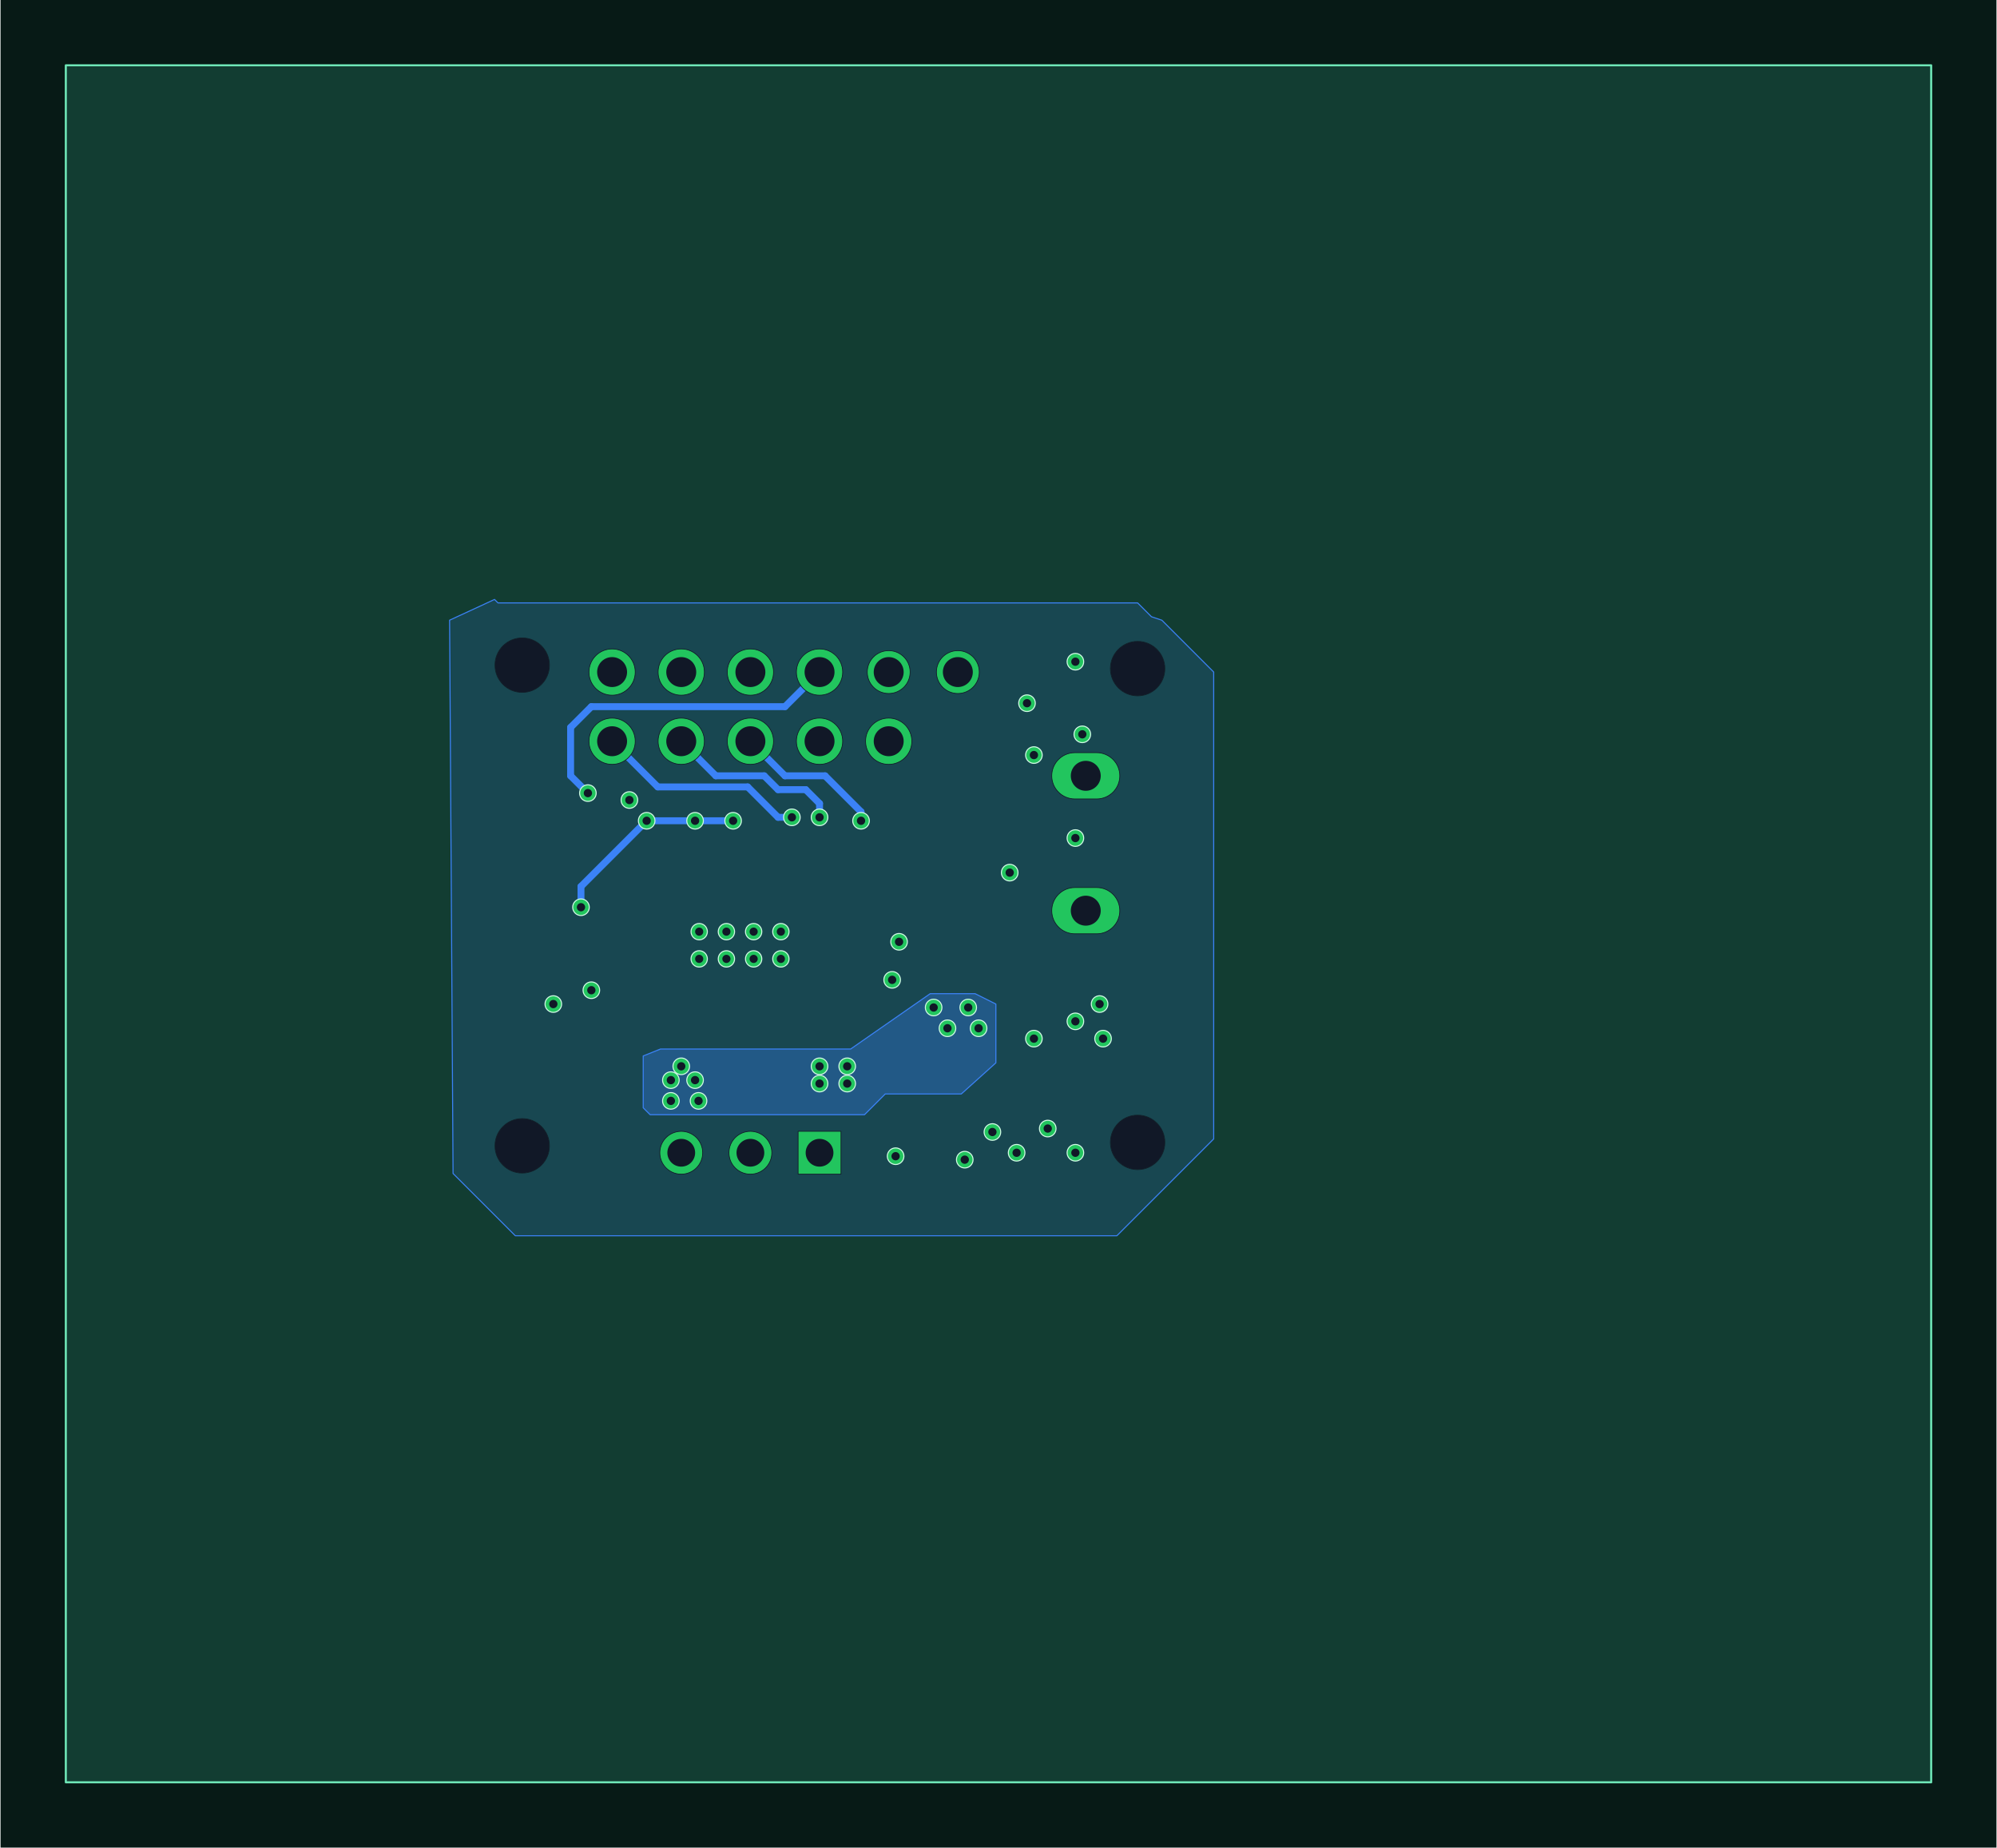
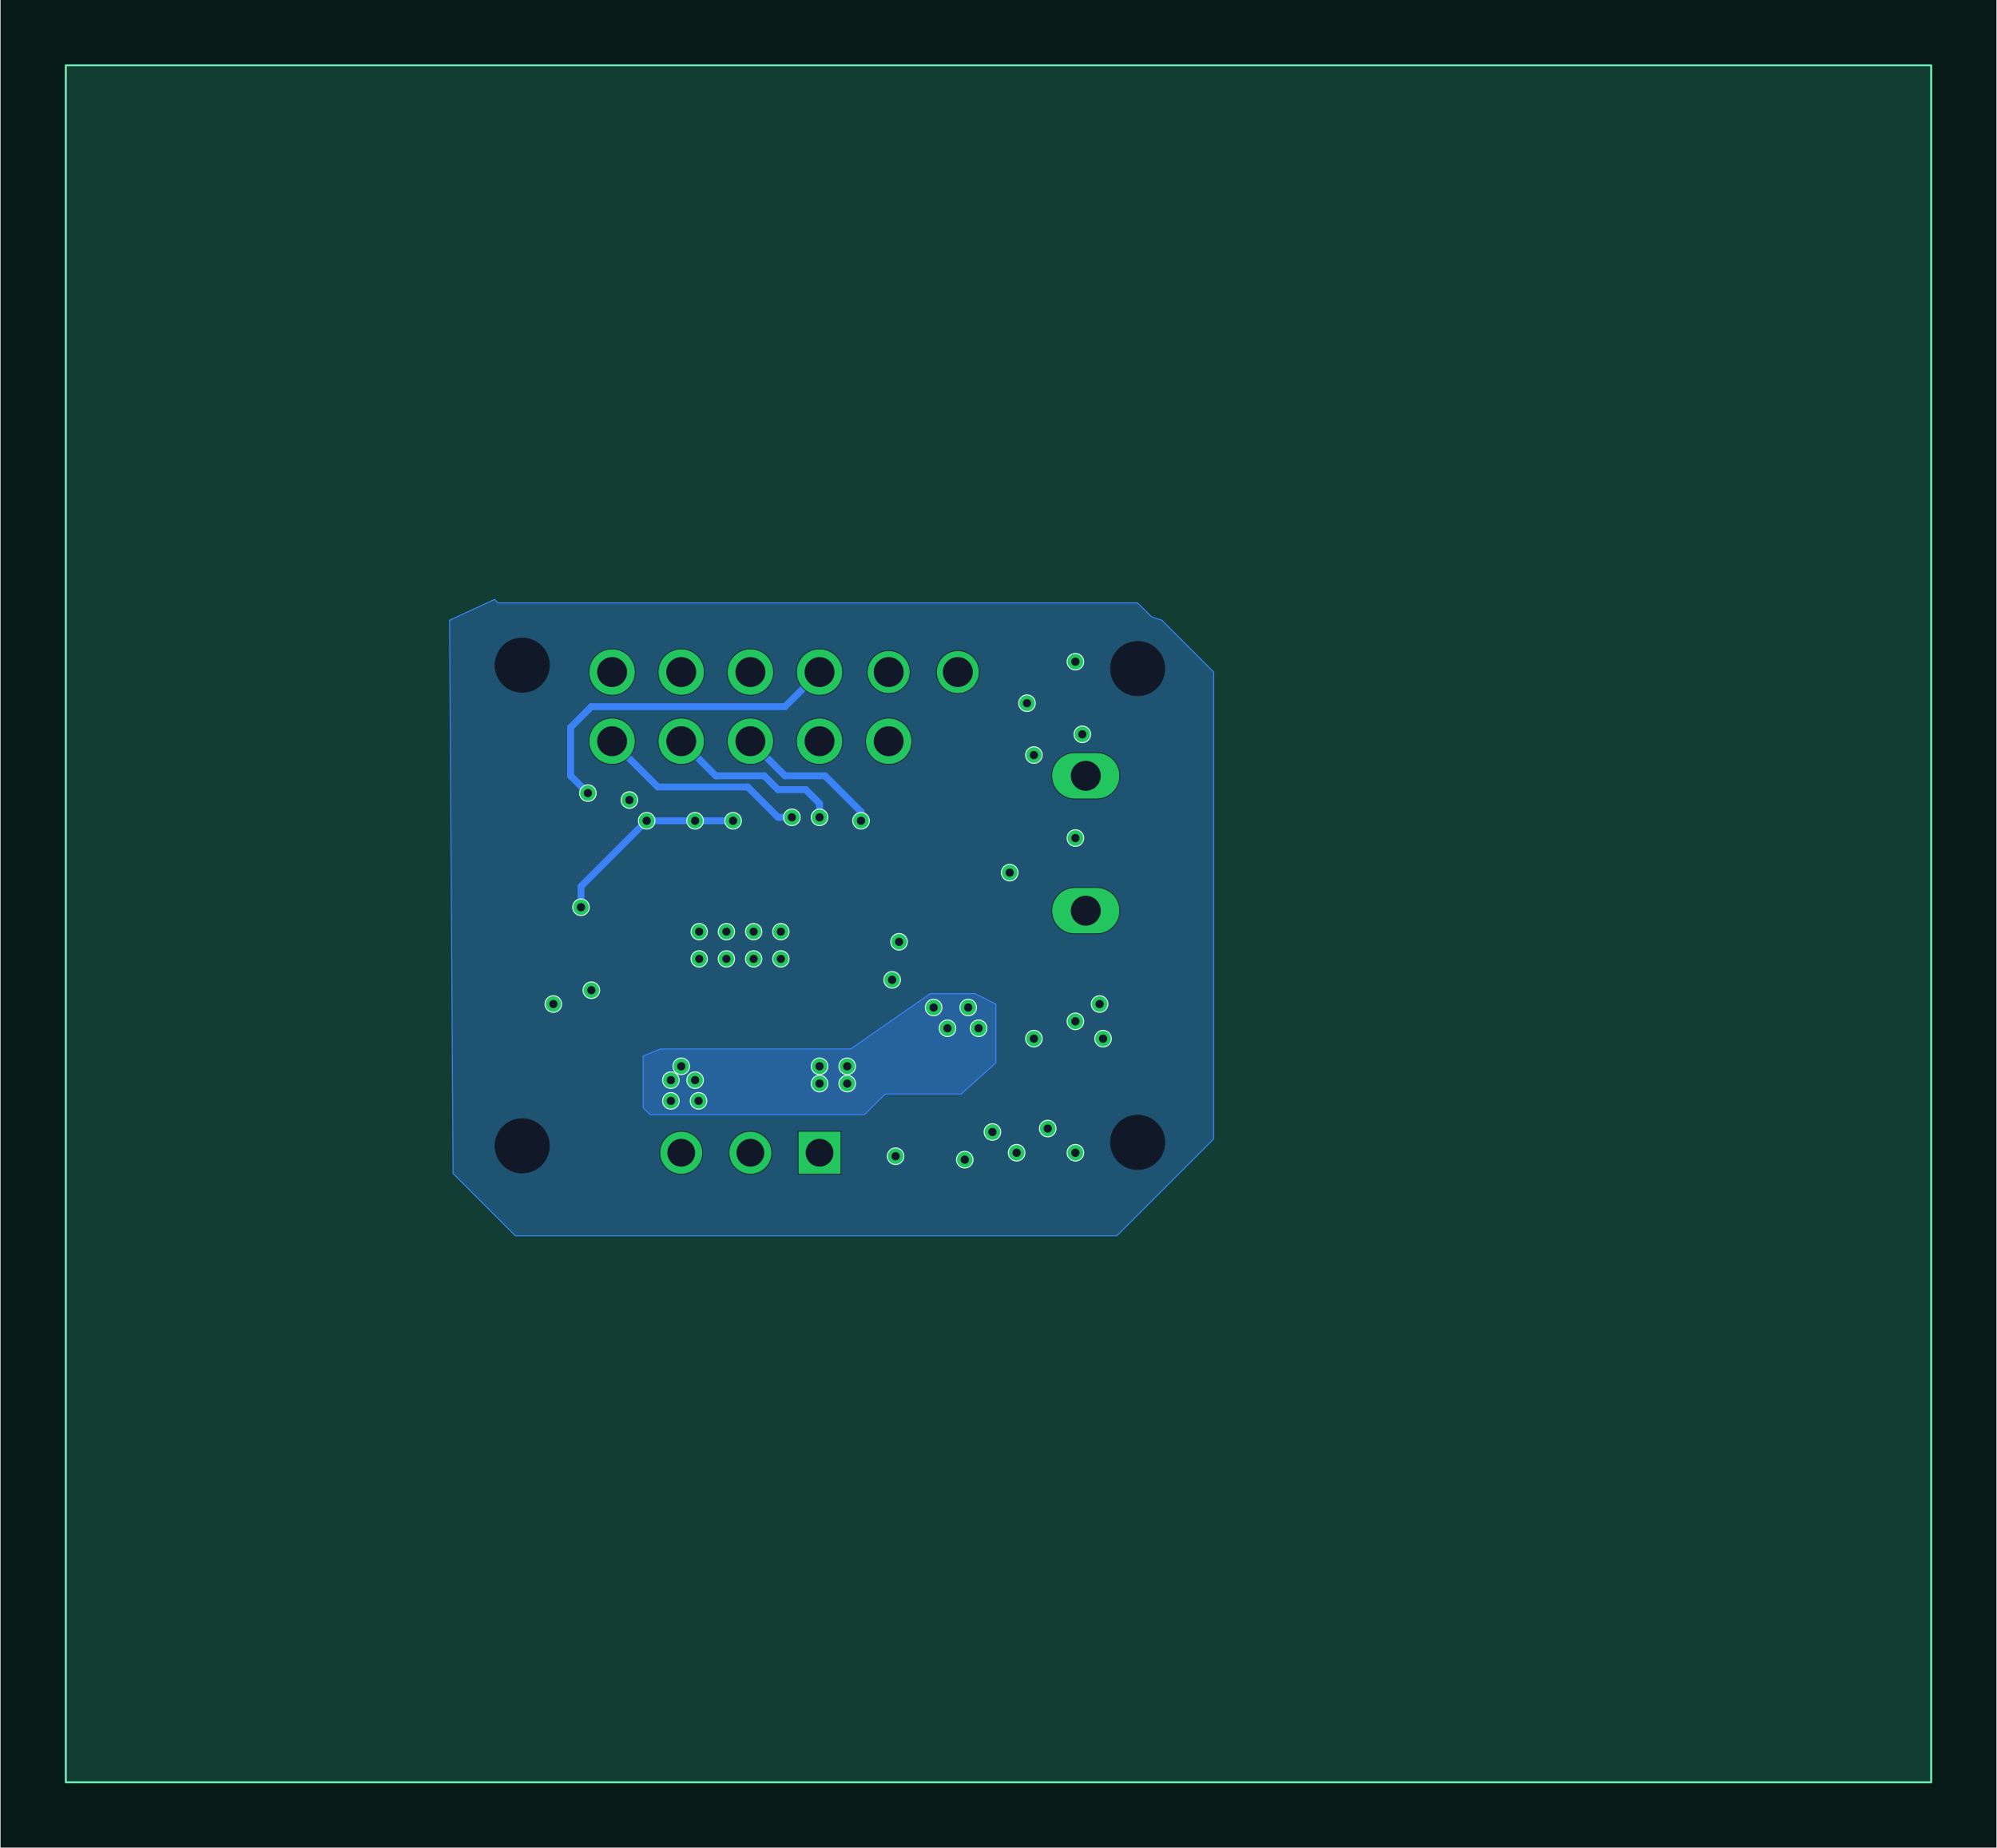
<svg xmlns="http://www.w3.org/2000/svg" width="1000" height="925" viewBox="0 0 2886.415 2671.369" role="img" aria-label="SimpleFOC Mini — bottom copper" class="altium-pcb" data-renderer="altiumts">
  <rect width="100%" height="100%" fill="#071a16" />
  <g stroke-linecap="round" stroke-linejoin="round">
    <polygon data-record="BoardOutline" points="2791.999,2576.953 94.415,2576.953 94.415,94.415 2791.999,94.415 2791.999,2576.953" fill="#123d32" stroke="#6ee7b7" stroke-width="3" />
-     <polygon data-record="Polygon" data-layer="BOTTOM" points="1624.415,1776.715 1614.415,1786.715 744.415,1786.715 654.415,1696.715 649.415,896.715 714.415,866.715 719.415,871.715 1644.415,871.715 1664.415,891.715 1679.415,896.715 1754.415,971.715 1754.415,1646.715 1624.415,1776.715" fill="#3b82f6" fill-opacity="0.16" stroke="#3b82f6" stroke-width="1.5" />
+     <polygon data-record="Polygon" data-layer="BOTTOM" points="1624.415,1776.715 1614.415,1786.715 744.415,1786.715 654.415,1696.715 649.415,896.715 714.415,866.715 719.415,871.715 1644.415,871.715 1664.415,891.715 1679.415,896.715 1754.415,971.715 1754.415,1646.715 1624.415,1776.715" fill="#3b82f6" fill-opacity="0.32" stroke="#3b82f6" stroke-width="1.5" />
    <path data-record="Region" data-layer="BOTTOM" d="M 954.415 1516.715 L 929.415 1526.715 L 929.415 1571.715 L 929.415 1601.715 L 939.415 1611.715 L 969.415 1611.715 L 1249.415 1611.715 L 1279.415 1581.715 L 1389.415 1581.715 L 1439.415 1536.715 L 1439.415 1451.715 L 1409.415 1436.715 L 1344.415 1436.715 L 1229.415 1516.715 L 984.415 1516.715 L 954.415 1516.715 Z" fill="#3b82f6" fill-opacity="0.32" fill-rule="evenodd" stroke="#3b82f6" stroke-width="1.5" />
    <line data-record="Track" data-layer="BOTTOM" x1="1004.415" y1="1186.715" x2="939.415" y2="1186.715" stroke="#3b82f6" stroke-width="10" />
    <line data-record="Track" data-layer="BOTTOM" x1="939.415" y1="1186.715" x2="934.415" y2="1186.715" stroke="#3b82f6" stroke-width="10" />
    <line data-record="Track" data-layer="BOTTOM" x1="934.415" y1="1186.715" x2="839.415" y2="1281.715" stroke="#3b82f6" stroke-width="10" />
    <line data-record="Track" data-layer="BOTTOM" x1="839.415" y1="1281.715" x2="839.415" y2="1311.715" stroke="#3b82f6" stroke-width="10" />
    <line data-record="Track" data-layer="BOTTOM" x1="1004.415" y1="1186.715" x2="1059.415" y2="1186.715" stroke="#3b82f6" stroke-width="10" />
    <line data-record="Track" data-layer="BOTTOM" x1="1184.415" y1="971.715" x2="1134.415" y2="1021.715" stroke="#3b82f6" stroke-width="10" />
    <line data-record="Track" data-layer="BOTTOM" x1="1134.415" y1="1021.715" x2="854.415" y2="1021.715" stroke="#3b82f6" stroke-width="10" />
    <line data-record="Track" data-layer="BOTTOM" x1="854.415" y1="1021.715" x2="824.415" y2="1051.715" stroke="#3b82f6" stroke-width="10" />
    <line data-record="Track" data-layer="BOTTOM" x1="824.415" y1="1051.715" x2="824.415" y2="1121.715" stroke="#3b82f6" stroke-width="10" />
    <line data-record="Track" data-layer="BOTTOM" x1="824.415" y1="1121.715" x2="849.415" y2="1146.715" stroke="#3b82f6" stroke-width="10" />
    <line data-record="Track" data-layer="BOTTOM" x1="984.415" y1="1071.715" x2="1034.415" y2="1121.715" stroke="#3b82f6" stroke-width="10" />
    <line data-record="Track" data-layer="BOTTOM" x1="1034.415" y1="1121.715" x2="1104.415" y2="1121.715" stroke="#3b82f6" stroke-width="10" />
    <line data-record="Track" data-layer="BOTTOM" x1="1104.415" y1="1121.715" x2="1124.415" y2="1141.715" stroke="#3b82f6" stroke-width="10" />
    <line data-record="Track" data-layer="BOTTOM" x1="1124.415" y1="1141.715" x2="1164.415" y2="1141.715" stroke="#3b82f6" stroke-width="10" />
    <line data-record="Track" data-layer="BOTTOM" x1="1164.415" y1="1141.715" x2="1184.415" y2="1161.715" stroke="#3b82f6" stroke-width="10" />
    <line data-record="Track" data-layer="BOTTOM" x1="1184.415" y1="1161.715" x2="1184.415" y2="1181.715" stroke="#3b82f6" stroke-width="10" />
    <line data-record="Track" data-layer="BOTTOM" x1="1144.415" y1="1181.715" x2="1124.415" y2="1181.715" stroke="#3b82f6" stroke-width="10" />
    <line data-record="Track" data-layer="BOTTOM" x1="1124.415" y1="1181.715" x2="1080.465" y2="1137.765" stroke="#3b82f6" stroke-width="10" />
    <line data-record="Track" data-layer="BOTTOM" x1="1080.465" y1="1137.765" x2="950.465" y2="1137.765" stroke="#3b82f6" stroke-width="10" />
    <line data-record="Track" data-layer="BOTTOM" x1="950.465" y1="1137.765" x2="884.415" y2="1071.715" stroke="#3b82f6" stroke-width="10" />
    <line data-record="Track" data-layer="BOTTOM" x1="1084.415" y1="1071.715" x2="1134.415" y2="1121.715" stroke="#3b82f6" stroke-width="10" />
    <line data-record="Track" data-layer="BOTTOM" x1="1134.415" y1="1121.715" x2="1192.413" y2="1121.715" stroke="#3b82f6" stroke-width="10" />
    <line data-record="Track" data-layer="BOTTOM" x1="1192.413" y1="1121.715" x2="1244.415" y2="1173.717" stroke="#3b82f6" stroke-width="10" />
    <line data-record="Track" data-layer="BOTTOM" x1="1244.415" y1="1173.717" x2="1244.415" y2="1186.715" stroke="#3b82f6" stroke-width="10" />
    <g data-record="Pad" data-layer="MULTILAYER">
      <circle cx="884.415" cy="1071.715" r="33.465" fill="#22c55e" stroke="#111827" stroke-width="1" transform="rotate(-180 884.4154 1071.715)" />
      <circle cx="884.415" cy="1071.715" r="21.654" fill="#111827" />
    </g>
    <g data-record="Pad" data-layer="MULTILAYER">
      <circle cx="884.415" cy="971.715" r="33.465" fill="#22c55e" stroke="#111827" stroke-width="1" transform="rotate(-180 884.4154 971.7154)" />
      <circle cx="884.415" cy="971.715" r="21.654" fill="#111827" />
    </g>
    <g data-record="Pad" data-layer="MULTILAYER">
      <circle cx="984.415" cy="1071.715" r="33.465" fill="#22c55e" stroke="#111827" stroke-width="1" transform="rotate(-180 984.4154 1071.715)" />
      <circle cx="984.415" cy="1071.715" r="21.654" fill="#111827" />
    </g>
    <g data-record="Pad" data-layer="MULTILAYER">
      <circle cx="984.415" cy="971.715" r="33.465" fill="#22c55e" stroke="#111827" stroke-width="1" transform="rotate(-180 984.4154 971.7154)" />
      <circle cx="984.415" cy="971.715" r="21.654" fill="#111827" />
    </g>
    <g data-record="Pad" data-layer="MULTILAYER">
      <circle cx="1084.415" cy="1071.715" r="33.465" fill="#22c55e" stroke="#111827" stroke-width="1" transform="rotate(-180 1084.415 1071.715)" />
      <circle cx="1084.415" cy="1071.715" r="21.654" fill="#111827" />
    </g>
    <g data-record="Pad" data-layer="MULTILAYER">
      <circle cx="1084.415" cy="971.715" r="33.465" fill="#22c55e" stroke="#111827" stroke-width="1" transform="rotate(-180 1084.415 971.7154)" />
      <circle cx="1084.415" cy="971.715" r="21.654" fill="#111827" />
    </g>
    <g data-record="Pad" data-layer="MULTILAYER">
      <circle cx="1184.415" cy="1071.715" r="33.465" fill="#22c55e" stroke="#111827" stroke-width="1" transform="rotate(-180 1184.415 1071.715)" />
      <circle cx="1184.415" cy="1071.715" r="21.654" fill="#111827" />
    </g>
    <g data-record="Pad" data-layer="MULTILAYER">
      <circle cx="1184.415" cy="971.715" r="33.465" fill="#22c55e" stroke="#111827" stroke-width="1" transform="rotate(-180 1184.415 971.7154)" />
      <circle cx="1184.415" cy="971.715" r="21.654" fill="#111827" />
    </g>
    <g data-record="Pad" data-layer="MULTILAYER">
      <circle cx="1284.415" cy="1071.715" r="33.465" fill="#22c55e" stroke="#111827" stroke-width="1" transform="rotate(-180 1284.415 1071.715)" />
      <circle cx="1284.415" cy="1071.715" r="21.654" fill="#111827" />
    </g>
    <g data-record="Pad" data-layer="MULTILAYER">
      <circle cx="1284.415" cy="971.715" r="31" fill="#22c55e" stroke="#111827" stroke-width="1" transform="rotate(-180 1284.415 971.7154)" />
      <circle cx="1284.415" cy="971.715" r="21.654" fill="#111827" />
    </g>
    <g data-record="Pad" data-layer="MULTILAYER">
      <circle cx="984.415" cy="1666.715" r="31" fill="#22c55e" stroke="#111827" stroke-width="1" transform="rotate(-180 984.4154 1666.715)" />
      <circle cx="984.415" cy="1666.715" r="20.079" fill="#111827" />
    </g>
    <g data-record="Pad" data-layer="MULTILAYER">
      <circle cx="1084.415" cy="1666.715" r="31" fill="#22c55e" stroke="#111827" stroke-width="1" transform="rotate(-180 1084.415 1666.715)" />
      <circle cx="1084.415" cy="1666.715" r="20.079" fill="#111827" />
    </g>
    <g data-record="Pad" data-layer="MULTILAYER">
      <rect x="1153.415" y="1635.715" width="62" height="62" rx="0" fill="#22c55e" stroke="#111827" stroke-width="1" transform="rotate(-180 1184.415 1666.715)" />
      <circle cx="1184.415" cy="1666.715" r="20.079" fill="#111827" />
    </g>
    <g data-record="Pad" data-layer="MULTILAYER">
      <rect x="1535.95" y="1072.503" width="66.929" height="98.425" rx="33.465" ry="33.465" fill="#22c55e" stroke="#111827" stroke-width="1" transform="rotate(-90 1569.414 1121.715)" />
      <circle cx="1569.414" cy="1121.715" r="21.654" fill="#111827" />
    </g>
    <g data-record="Pad" data-layer="MULTILAYER">
      <rect x="1535.951" y="1267.503" width="66.929" height="98.425" rx="33.465" ry="33.465" fill="#22c55e" stroke="#111827" stroke-width="1" transform="rotate(-90 1569.415 1316.715)" />
      <circle cx="1569.415" cy="1316.715" r="21.654" fill="#111827" />
    </g>
    <g data-record="Pad" data-layer="MULTILAYER">
      <circle cx="1644.415" cy="1651.715" r="39.37" fill="#22c55e" stroke="#111827" stroke-width="1" transform="rotate(-180 1644.415 1651.715)" />
      <circle cx="1644.415" cy="1651.715" r="39.37" fill="#111827" />
    </g>
    <g data-record="Pad" data-layer="MULTILAYER">
      <circle cx="754.415" cy="961.715" r="39.37" fill="#22c55e" stroke="#111827" stroke-width="1" transform="rotate(-180 754.4154 961.7154)" />
      <circle cx="754.415" cy="961.715" r="39.37" fill="#111827" />
    </g>
    <g data-record="Pad" data-layer="MULTILAYER">
      <circle cx="754.415" cy="1656.715" r="39.37" fill="#22c55e" stroke="#111827" stroke-width="1" transform="rotate(-180 754.4154 1656.715)" />
      <circle cx="754.415" cy="1656.715" r="39.37" fill="#111827" />
    </g>
    <g data-record="Pad" data-layer="MULTILAYER">
      <circle cx="1644.415" cy="966.715" r="39.37" fill="#22c55e" stroke="#111827" stroke-width="1" transform="rotate(-180 1644.415 966.7154)" />
      <circle cx="1644.415" cy="966.715" r="39.37" fill="#111827" />
    </g>
    <g data-record="Pad" data-layer="MULTILAYER">
      <circle cx="1384.415" cy="971.715" r="31" fill="#22c55e" stroke="#111827" stroke-width="1" transform="rotate(-180 1384.415 971.7154)" />
      <circle cx="1384.415" cy="971.715" r="21.654" fill="#111827" />
    </g>
    <g data-record="Via">
      <circle cx="1010.365" cy="1386.405" r="11.811" fill="#22c55e" stroke="#d1fae5" stroke-width="1.5" />
      <circle cx="1010.365" cy="1386.405" r="5.906" fill="#111827" />
    </g>
    <g data-record="Via">
      <circle cx="1010.365" cy="1347.035" r="11.811" fill="#22c55e" stroke="#d1fae5" stroke-width="1.5" />
      <circle cx="1010.365" cy="1347.035" r="5.906" fill="#111827" />
    </g>
    <g data-record="Via">
      <circle cx="1049.735" cy="1386.405" r="11.811" fill="#22c55e" stroke="#d1fae5" stroke-width="1.5" />
      <circle cx="1049.735" cy="1386.405" r="5.906" fill="#111827" />
    </g>
    <g data-record="Via">
      <circle cx="1049.735" cy="1347.035" r="11.811" fill="#22c55e" stroke="#d1fae5" stroke-width="1.5" />
      <circle cx="1049.735" cy="1347.035" r="5.906" fill="#111827" />
    </g>
    <g data-record="Via">
      <circle cx="1089.105" cy="1386.405" r="11.811" fill="#22c55e" stroke="#d1fae5" stroke-width="1.5" />
      <circle cx="1089.105" cy="1386.405" r="5.906" fill="#111827" />
    </g>
    <g data-record="Via">
      <circle cx="1089.105" cy="1347.035" r="11.811" fill="#22c55e" stroke="#d1fae5" stroke-width="1.5" />
      <circle cx="1089.105" cy="1347.035" r="5.906" fill="#111827" />
    </g>
    <g data-record="Via">
      <circle cx="1128.475" cy="1386.405" r="11.811" fill="#22c55e" stroke="#d1fae5" stroke-width="1.5" />
      <circle cx="1128.475" cy="1386.405" r="5.906" fill="#111827" />
    </g>
    <g data-record="Via">
      <circle cx="1128.475" cy="1347.035" r="11.811" fill="#22c55e" stroke="#d1fae5" stroke-width="1.5" />
      <circle cx="1128.475" cy="1347.035" r="5.906" fill="#111827" />
    </g>
    <g data-record="Via">
      <circle cx="984.415" cy="1541.715" r="12" fill="#22c55e" stroke="#d1fae5" stroke-width="1.5" />
      <circle cx="984.415" cy="1541.715" r="6" fill="#111827" />
    </g>
    <g data-record="Via">
      <circle cx="969.415" cy="1591.715" r="12" fill="#22c55e" stroke="#d1fae5" stroke-width="1.5" />
      <circle cx="969.415" cy="1591.715" r="6" fill="#111827" />
    </g>
    <g data-record="Via">
      <circle cx="1004.415" cy="1561.715" r="12" fill="#22c55e" stroke="#d1fae5" stroke-width="1.5" />
      <circle cx="1004.415" cy="1561.715" r="6" fill="#111827" />
    </g>
    <g data-record="Via">
      <circle cx="1224.415" cy="1541.715" r="12" fill="#22c55e" stroke="#d1fae5" stroke-width="1.5" />
      <circle cx="1224.415" cy="1541.715" r="6" fill="#111827" />
    </g>
    <g data-record="Via">
      <circle cx="1224.415" cy="1566.715" r="12" fill="#22c55e" stroke="#d1fae5" stroke-width="1.5" />
      <circle cx="1224.415" cy="1566.715" r="6" fill="#111827" />
    </g>
    <g data-record="Via">
      <circle cx="1184.415" cy="1541.715" r="12" fill="#22c55e" stroke="#d1fae5" stroke-width="1.5" />
      <circle cx="1184.415" cy="1541.715" r="6" fill="#111827" />
    </g>
    <g data-record="Via">
      <circle cx="1184.415" cy="1566.715" r="12" fill="#22c55e" stroke="#d1fae5" stroke-width="1.5" />
      <circle cx="1184.415" cy="1566.715" r="6" fill="#111827" />
    </g>
    <g data-record="Via">
      <circle cx="969.415" cy="1561.715" r="12" fill="#22c55e" stroke="#d1fae5" stroke-width="1.5" />
      <circle cx="969.415" cy="1561.715" r="6" fill="#111827" />
    </g>
    <g data-record="Via">
      <circle cx="1004.415" cy="1186.715" r="12" fill="#22c55e" stroke="#d1fae5" stroke-width="1.5" />
      <circle cx="1004.415" cy="1186.715" r="6" fill="#111827" />
    </g>
    <g data-record="Via">
      <circle cx="1059.415" cy="1186.715" r="12" fill="#22c55e" stroke="#d1fae5" stroke-width="1.5" />
      <circle cx="1059.415" cy="1186.715" r="6" fill="#111827" />
    </g>
    <g data-record="Via">
      <circle cx="934.415" cy="1186.715" r="12" fill="#22c55e" stroke="#d1fae5" stroke-width="1.5" />
      <circle cx="934.415" cy="1186.715" r="6" fill="#111827" />
    </g>
    <g data-record="Via">
      <circle cx="1144.415" cy="1181.715" r="12" fill="#22c55e" stroke="#d1fae5" stroke-width="1.5" />
      <circle cx="1144.415" cy="1181.715" r="6" fill="#111827" />
    </g>
    <g data-record="Via">
      <circle cx="1184.415" cy="1181.715" r="12" fill="#22c55e" stroke="#d1fae5" stroke-width="1.5" />
      <circle cx="1184.415" cy="1181.715" r="6" fill="#111827" />
    </g>
    <g data-record="Via">
      <circle cx="1244.415" cy="1186.715" r="12" fill="#22c55e" stroke="#d1fae5" stroke-width="1.5" />
      <circle cx="1244.415" cy="1186.715" r="6" fill="#111827" />
    </g>
    <g data-record="Via">
      <circle cx="1564.415" cy="1061.715" r="12" fill="#22c55e" stroke="#d1fae5" stroke-width="1.5" />
      <circle cx="1564.415" cy="1061.715" r="6" fill="#111827" />
    </g>
    <g data-record="Via">
      <circle cx="1514.415" cy="1631.715" r="12" fill="#22c55e" stroke="#d1fae5" stroke-width="1.5" />
      <circle cx="1514.415" cy="1631.715" r="6" fill="#111827" />
    </g>
    <g data-record="Via">
      <circle cx="1554.415" cy="1476.715" r="12" fill="#22c55e" stroke="#d1fae5" stroke-width="1.5" />
      <circle cx="1554.415" cy="1476.715" r="6" fill="#111827" />
    </g>
    <g data-record="Via">
      <circle cx="839.415" cy="1311.715" r="12" fill="#22c55e" stroke="#d1fae5" stroke-width="1.5" />
      <circle cx="839.415" cy="1311.715" r="6" fill="#111827" />
    </g>
    <g data-record="Via">
      <circle cx="1494.415" cy="1501.715" r="12" fill="#22c55e" stroke="#d1fae5" stroke-width="1.5" />
      <circle cx="1494.415" cy="1501.715" r="6" fill="#111827" />
    </g>
    <g data-record="Via">
      <circle cx="1554.415" cy="1666.715" r="12" fill="#22c55e" stroke="#d1fae5" stroke-width="1.5" />
      <circle cx="1554.415" cy="1666.715" r="6" fill="#111827" />
    </g>
    <g data-record="Via">
      <circle cx="1589.415" cy="1451.715" r="12" fill="#22c55e" stroke="#d1fae5" stroke-width="1.5" />
      <circle cx="1589.415" cy="1451.715" r="6" fill="#111827" />
    </g>
    <g data-record="Via">
      <circle cx="1594.415" cy="1501.715" r="12" fill="#22c55e" stroke="#d1fae5" stroke-width="1.5" />
      <circle cx="1594.415" cy="1501.715" r="6" fill="#111827" />
    </g>
    <g data-record="Via">
      <circle cx="1469.415" cy="1666.715" r="12" fill="#22c55e" stroke="#d1fae5" stroke-width="1.5" />
      <circle cx="1469.415" cy="1666.715" r="6" fill="#111827" />
    </g>
    <g data-record="Via">
      <circle cx="1484.415" cy="1016.715" r="12" fill="#22c55e" stroke="#d1fae5" stroke-width="1.5" />
      <circle cx="1484.415" cy="1016.715" r="6" fill="#111827" />
    </g>
    <g data-record="Via">
      <circle cx="1554.415" cy="1211.715" r="12" fill="#22c55e" stroke="#d1fae5" stroke-width="1.5" />
      <circle cx="1554.415" cy="1211.715" r="6" fill="#111827" />
    </g>
    <g data-record="Via">
      <circle cx="854.415" cy="1431.715" r="12" fill="#22c55e" stroke="#d1fae5" stroke-width="1.5" />
      <circle cx="854.415" cy="1431.715" r="6" fill="#111827" />
    </g>
    <g data-record="Via">
      <circle cx="1299.415" cy="1361.715" r="12" fill="#22c55e" stroke="#d1fae5" stroke-width="1.5" />
      <circle cx="1299.415" cy="1361.715" r="6" fill="#111827" />
    </g>
    <g data-record="Via">
      <circle cx="1434.415" cy="1636.715" r="12" fill="#22c55e" stroke="#d1fae5" stroke-width="1.5" />
      <circle cx="1434.415" cy="1636.715" r="6" fill="#111827" />
    </g>
    <g data-record="Via">
      <circle cx="1394.415" cy="1676.715" r="12" fill="#22c55e" stroke="#d1fae5" stroke-width="1.5" />
      <circle cx="1394.415" cy="1676.715" r="6" fill="#111827" />
    </g>
    <g data-record="Via">
      <circle cx="849.415" cy="1146.715" r="12" fill="#22c55e" stroke="#d1fae5" stroke-width="1.5" />
      <circle cx="849.415" cy="1146.715" r="6" fill="#111827" />
    </g>
    <g data-record="Via">
      <circle cx="909.415" cy="1156.715" r="12" fill="#22c55e" stroke="#d1fae5" stroke-width="1.5" />
      <circle cx="909.415" cy="1156.715" r="6" fill="#111827" />
    </g>
    <g data-record="Via">
      <circle cx="1294.415" cy="1671.715" r="12" fill="#22c55e" stroke="#d1fae5" stroke-width="1.5" />
      <circle cx="1294.415" cy="1671.715" r="6" fill="#111827" />
    </g>
    <g data-record="Via">
      <circle cx="1554.415" cy="956.715" r="12" fill="#22c55e" stroke="#d1fae5" stroke-width="1.5" />
      <circle cx="1554.415" cy="956.715" r="6" fill="#111827" />
    </g>
    <g data-record="Via">
      <circle cx="799.415" cy="1451.715" r="12" fill="#22c55e" stroke="#d1fae5" stroke-width="1.5" />
      <circle cx="799.415" cy="1451.715" r="6" fill="#111827" />
    </g>
    <g data-record="Via">
      <circle cx="1459.415" cy="1261.715" r="12" fill="#22c55e" stroke="#d1fae5" stroke-width="1.5" />
      <circle cx="1459.415" cy="1261.715" r="6" fill="#111827" />
    </g>
    <g data-record="Via">
      <circle cx="1494.415" cy="1091.715" r="12" fill="#22c55e" stroke="#d1fae5" stroke-width="1.5" />
      <circle cx="1494.415" cy="1091.715" r="6" fill="#111827" />
    </g>
    <g data-record="Via">
      <circle cx="1289.415" cy="1416.715" r="12" fill="#22c55e" stroke="#d1fae5" stroke-width="1.5" />
      <circle cx="1289.415" cy="1416.715" r="6" fill="#111827" />
    </g>
    <g data-record="Via">
      <circle cx="1399.415" cy="1456.715" r="12" fill="#22c55e" stroke="#d1fae5" stroke-width="1.5" />
      <circle cx="1399.415" cy="1456.715" r="6" fill="#111827" />
    </g>
    <g data-record="Via">
      <circle cx="1349.415" cy="1456.715" r="12" fill="#22c55e" stroke="#d1fae5" stroke-width="1.5" />
      <circle cx="1349.415" cy="1456.715" r="6" fill="#111827" />
    </g>
    <g data-record="Via">
      <circle cx="1414.415" cy="1486.715" r="12" fill="#22c55e" stroke="#d1fae5" stroke-width="1.5" />
      <circle cx="1414.415" cy="1486.715" r="6" fill="#111827" />
    </g>
    <g data-record="Via">
      <circle cx="1369.415" cy="1486.715" r="12" fill="#22c55e" stroke="#d1fae5" stroke-width="1.5" />
      <circle cx="1369.415" cy="1486.715" r="6" fill="#111827" />
    </g>
    <g data-record="Via">
      <circle cx="1009.415" cy="1591.715" r="12" fill="#22c55e" stroke="#d1fae5" stroke-width="1.5" />
      <circle cx="1009.415" cy="1591.715" r="6" fill="#111827" />
    </g>
  </g>
</svg>
